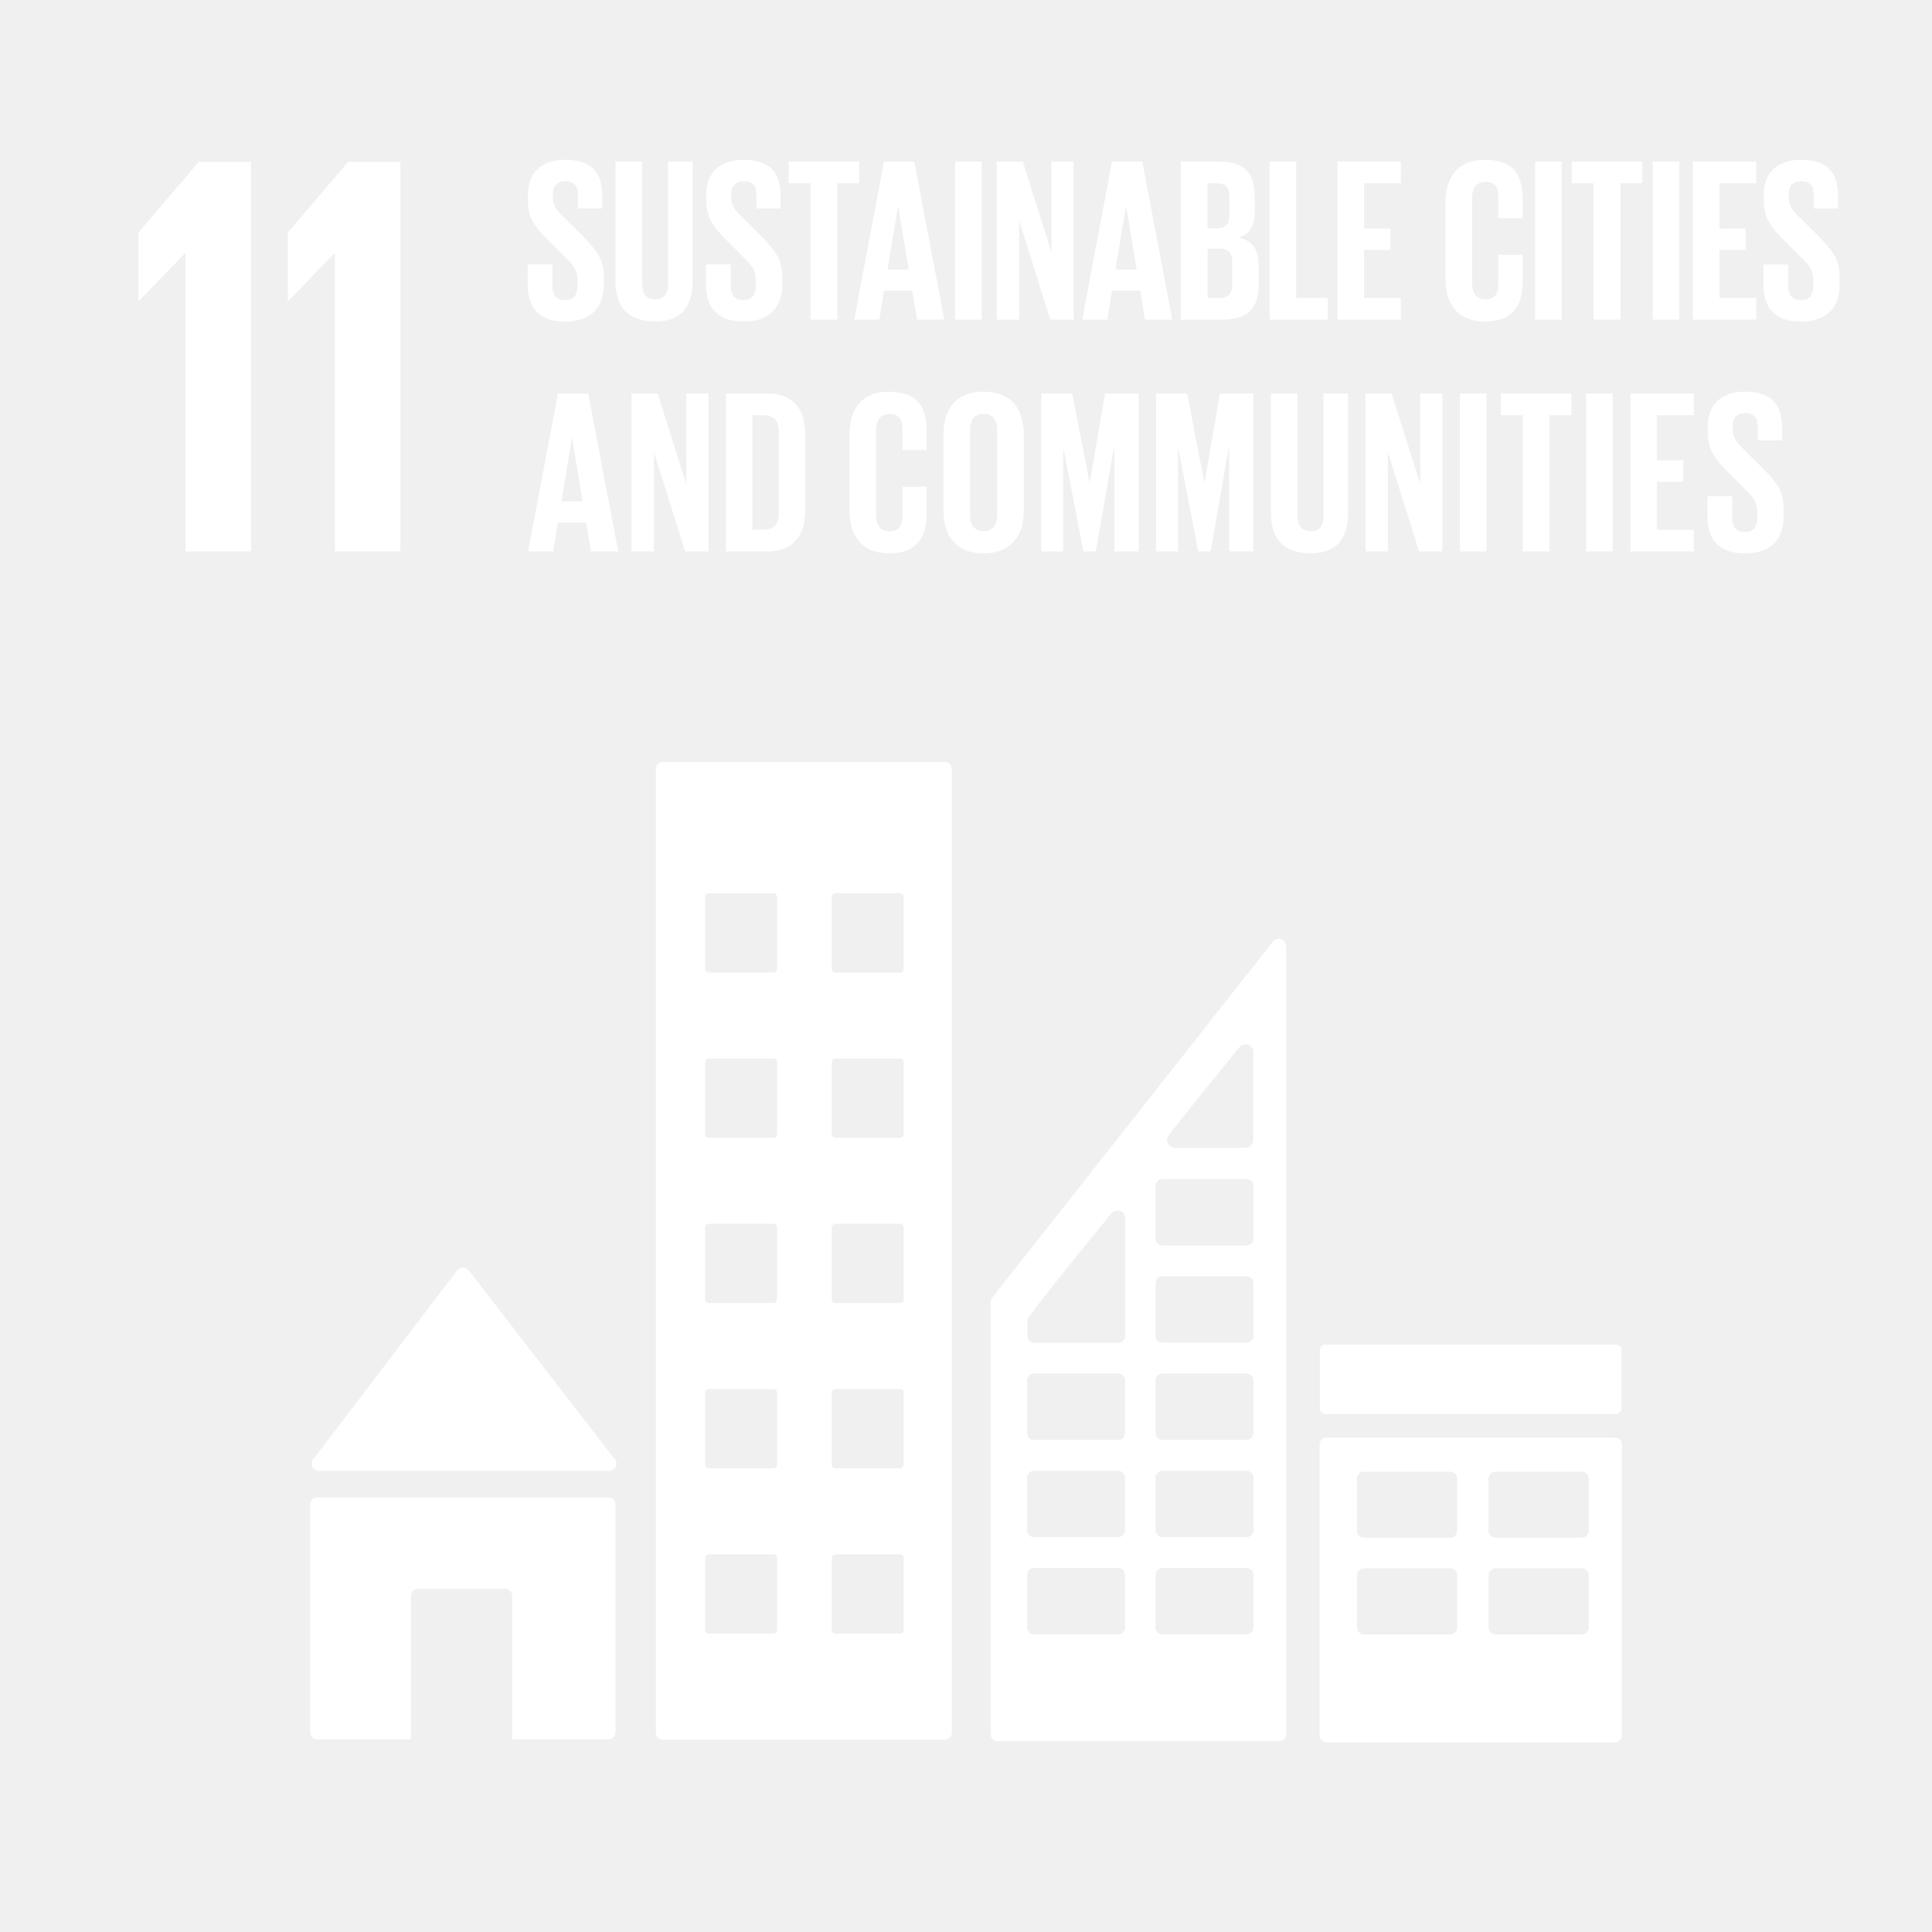
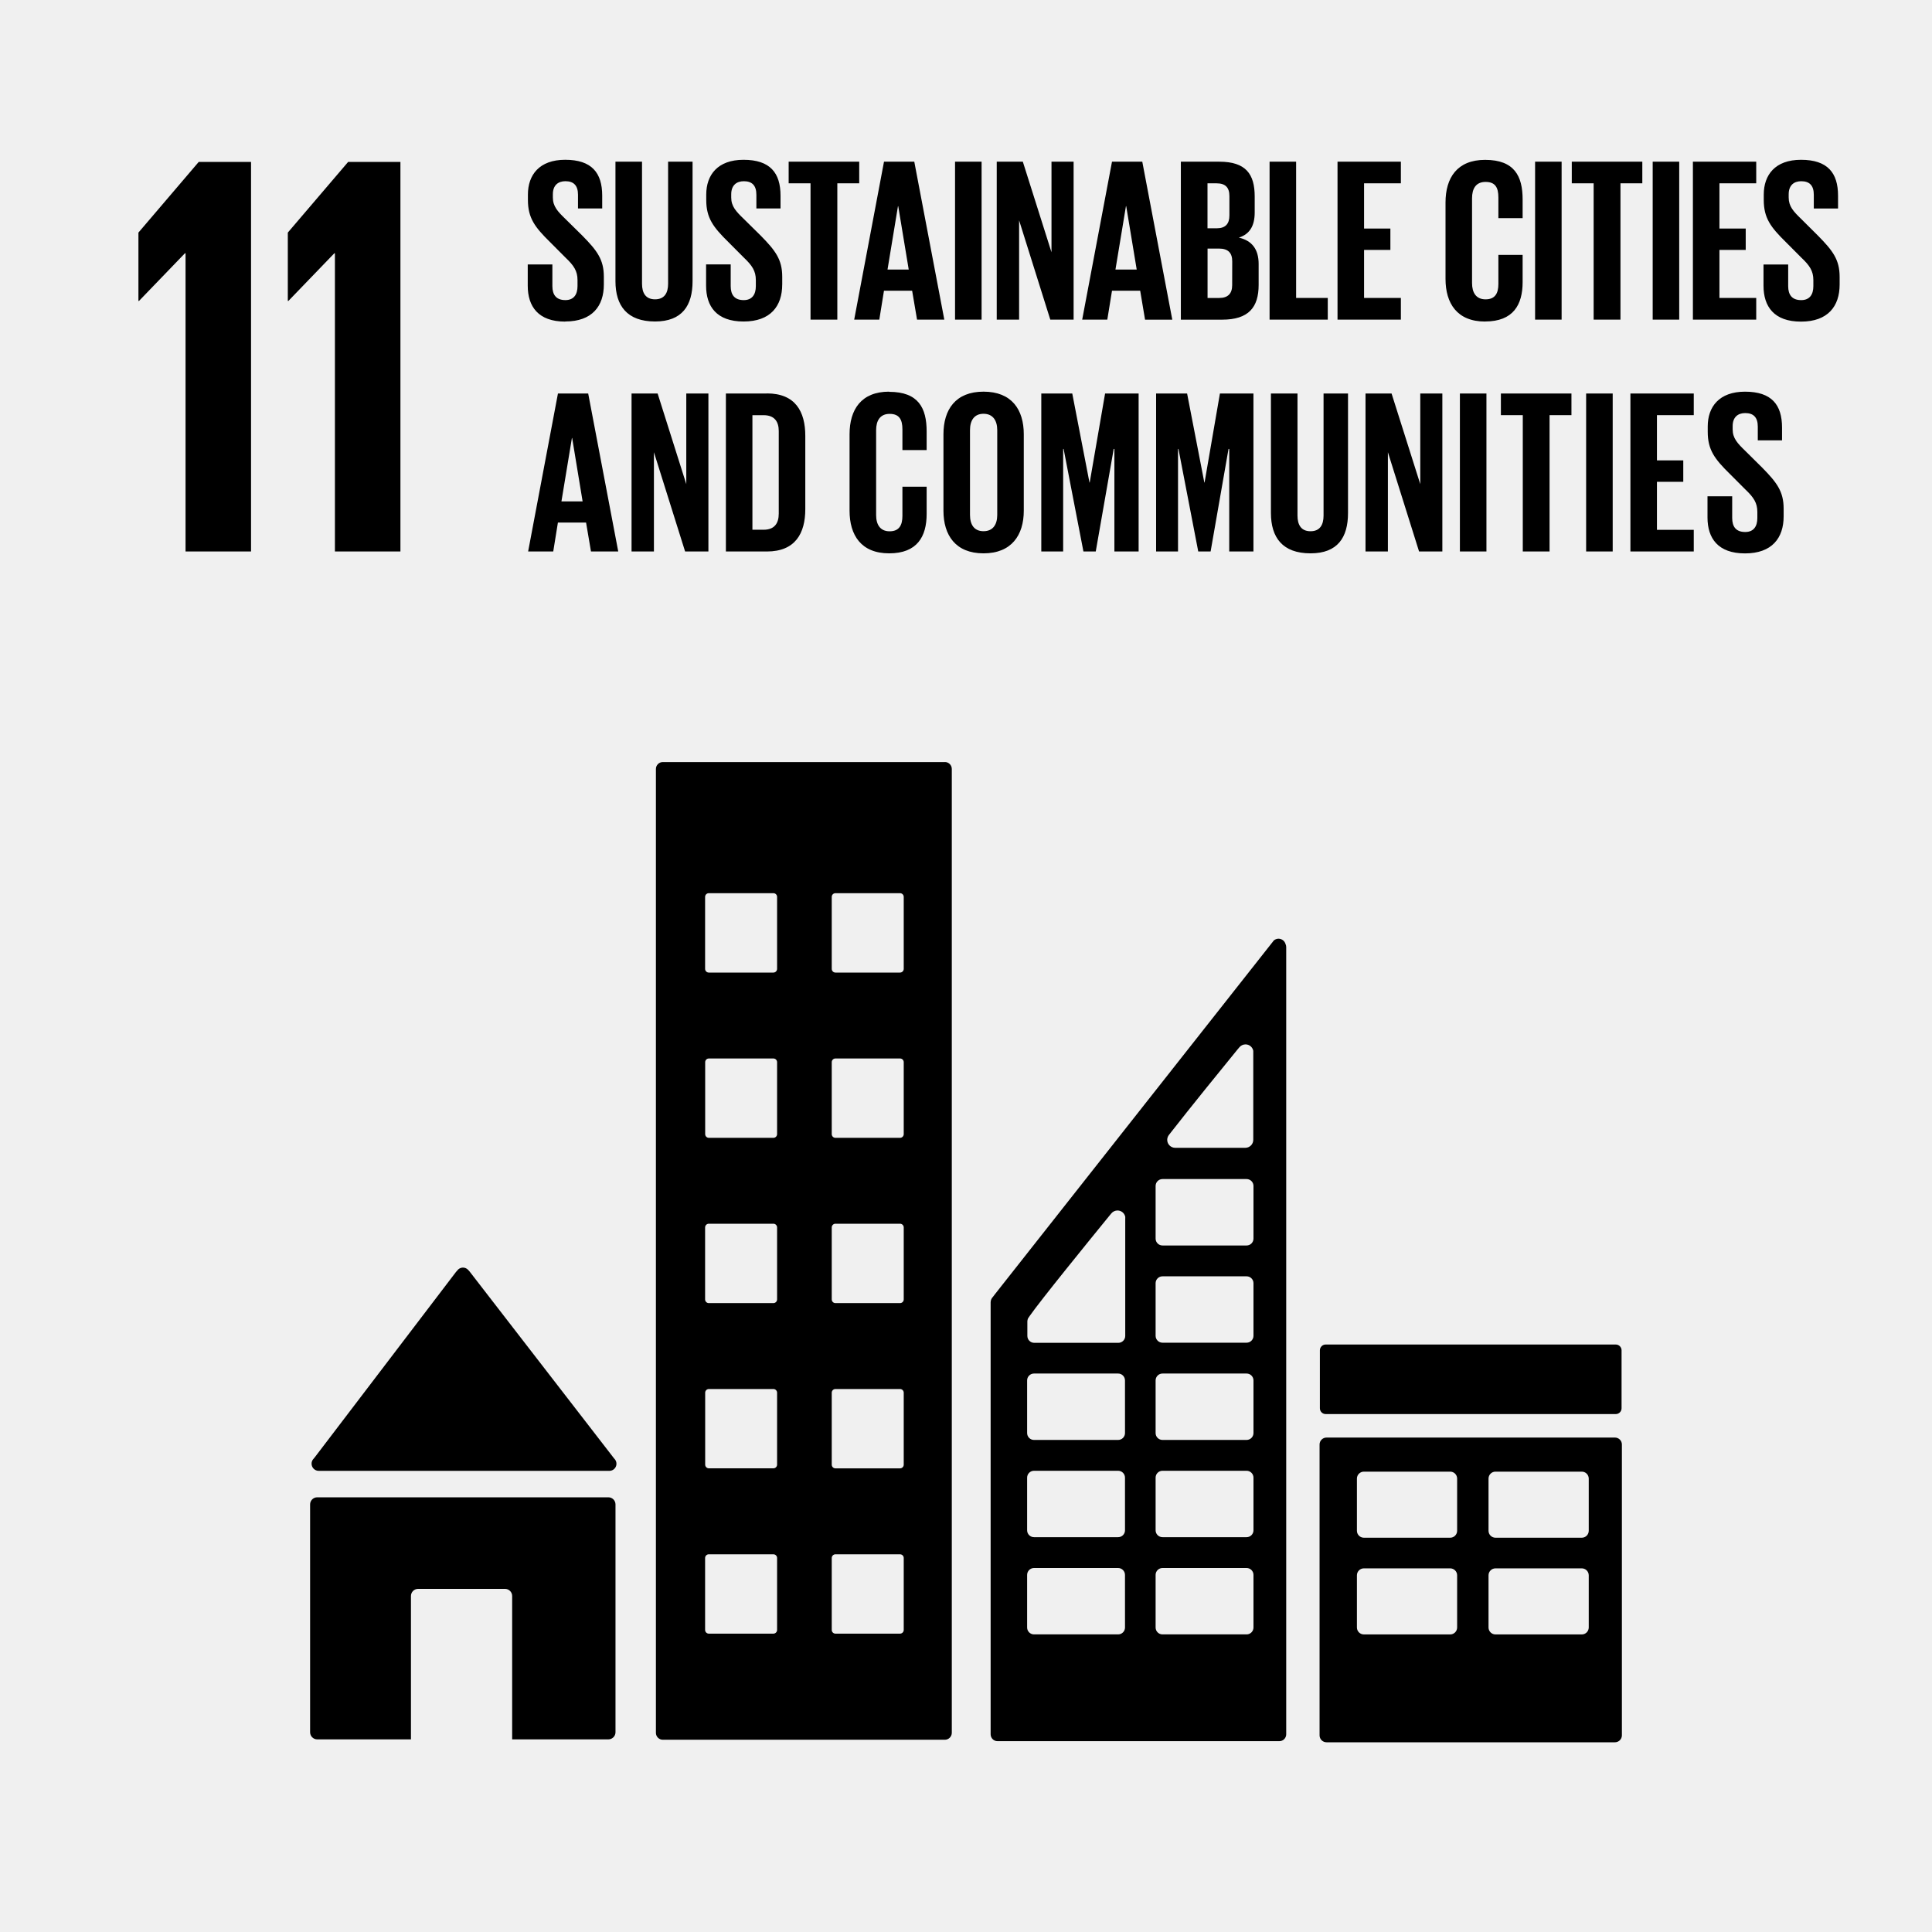
- <svg xmlns="http://www.w3.org/2000/svg" id="Layer_1" data-name="Layer 1" viewBox="0 0 1000 1000" focusable="false">
-   <link type="text/css" rel="stylesheet" id="dark-mode-general-link" />
+ <svg xmlns="http://www.w3.org/2000/svg" id="Layer_1" data-name="Layer 1" viewBox="0 0 1000 1000">
  <link type="text/css" rel="stylesheet" id="dark-mode-custom-link" />
-   <style type="text/css" id="dark-mode-custom-style" />
-   <defs>
-     <style>
-       .cls-2 {
-         fill: #fff;
-       }
-     </style>
-   </defs>
-   <path class="cls-2" d="M292.55,166.4c14,0,20-8,20-19.17v-4c0-9-3.62-13.62-11.09-21.22l-8.8-8.68c-4-3.86-6.5-6.51-6.5-11.11v-1.67c0-4.59,2.65-6.76,6.5-6.76,4.33,0,6.51,2.29,6.51,7v7.1h12.53v-6.62c0-11.81-5.41-18.57-19.16-18.57-13.39,0-19.29,7.84-19.29,18v2.79c0,9.39,3.62,14.1,11.45,21.81l8.07,8.1c4.22,4,6.15,6.86,6.15,11.56v3.13c0,4.35-1.93,7.24-6.26,7.24-4.7,0-6.75-2.65-6.75-7.24v-11.2H273.16v11c0,10.73,5.41,18.57,19.39,18.57" />
-   <path class="cls-2" d="M358.47,145.54V83.67H345.81v63.19c0,4.83-1.93,8.07-6.76,8.07s-6.74-3.24-6.74-8.07V83.67H318.56v61.87c0,12.66,6,20.86,20.49,20.86,14,0,19.42-8.2,19.42-20.86" />
-   <path class="cls-2" d="M404.88,147.23v-4c0-9-3.63-13.62-11.08-21.22L385,113.33c-4-3.85-6.52-6.51-6.52-11.08v-1.69c0-4.59,2.67-6.76,6.52-6.76,4.34,0,6.5,2.28,6.5,7v7.1H404v-6.62c0-11.83-5.41-18.57-19.16-18.57-13.38,0-19.29,7.84-19.29,18v2.77c0,9.4,3.63,14.11,11.47,21.83l8.06,8.09c4.22,4,6.14,6.86,6.14,11.56v3.15c0,4.32-1.92,7.23-6.26,7.23-4.7,0-6.75-2.66-6.75-7.23V136.85H365.47v11c0,10.73,5.41,18.56,19.4,18.56s20-8,20-19.17" />
-   <polygon class="cls-2" points="444.73 83.67 408.21 83.67 408.21 94.89 419.53 94.89 419.53 165.44 433.4 165.44 433.4 94.89 444.73 94.89 444.73 83.67" />
-   <path class="cls-2" d="M473.23,83.67H457.56l-15.43,81.76h13l2.41-14.94h14.58l2.54,14.94h14.11Zm-13.85,55.84,5.41-32.8h.13l5.43,32.8Z" />
-   <rect class="cls-2" x="494.33" y="83.68" width="13.74" height="81.77" />
-   <polygon class="cls-2" points="555.7 165.44 555.7 83.67 544.25 83.67 544.25 130.57 529.41 83.67 515.91 83.67 515.91 165.44 527.49 165.44 527.49 114.06 543.63 165.44 555.7 165.44" />
-   <path class="cls-2" d="M575.57,150.48h14.59l2.52,15h14.1L591.24,83.67H575.57l-15.43,81.76h13Zm7.22-43.78h.13l5.44,32.81h-11Z" />
-   <path class="cls-2" d="M649.43,110v-8.31c0-11.58-4.57-18-18.32-18h-19.9v81.77h21.34c13.75,0,18.92-6.39,18.92-18V136.62c0-7.48-3.36-12.07-10.24-13.63,5.67-1.81,8.2-6.15,8.2-13M625,94.89h4.71c4.57,0,6.63,2.16,6.63,6.63v10c0,4.35-2.06,6.64-6.52,6.64H625Zm12.77,52.7c0,4.34-2.16,6.64-6.74,6.64h-6V128.66h5.9c4.82,0,6.87,2.29,6.87,6.62Z" />
-   <polygon class="cls-2" points="670.87 83.67 657.13 83.67 657.13 165.44 687.25 165.44 687.25 154.22 670.87 154.22 670.87 83.67" />
-   <polygon class="cls-2" points="725.09 94.89 725.09 83.67 692.3 83.67 692.3 165.44 725.09 165.44 725.09 154.22 706.04 154.22 706.04 129.37 719.66 129.37 719.66 118.29 706.04 118.29 706.04 94.89 725.09 94.89" />
-   <path class="cls-2" d="M768.69,166.4c14.59,0,19.42-8.68,19.42-20.38V131.91H775.56V147c0,4.8-1.69,7.94-6.63,7.94s-7-3.49-7-8.44V102.61c0-5,2-8.45,7-8.45s6.63,2.89,6.63,8v10.74h12.55v-9.65c0-12.07-4.23-20.51-19.42-20.51-14.46,0-20.49,9.28-20.49,22.06v39.57c0,12.66,6,22.06,20.49,22.06" />
-   <rect class="cls-2" x="794.56" y="83.68" width="13.73" height="81.77" />
-   <polygon class="cls-2" points="838.75 165.44 838.75 94.89 850.06 94.89 850.06 83.67 813.55 83.67 813.55 94.89 824.87 94.89 824.87 165.44 838.75 165.44" />
-   <rect class="cls-2" x="855.43" y="83.68" width="13.73" height="81.77" />
-   <polygon class="cls-2" points="876.24 165.44 909.02 165.44 909.02 154.22 889.98 154.22 889.98 129.37 903.58 129.37 903.58 118.29 889.98 118.29 889.98 94.89 909.02 94.89 909.02 83.67 876.24 83.67 876.24 165.44" />
-   <path class="cls-2" d="M932.31,113.34c-4-3.87-6.49-6.51-6.49-11.11v-1.67c0-4.59,2.64-6.76,6.49-6.76,4.36,0,6.51,2.29,6.51,7v7.11h12.55v-6.63c0-11.83-5.43-18.57-19.18-18.57-13.38,0-19.27,7.84-19.27,18v2.79c0,9.39,3.6,14.1,11.44,21.81l8.07,8.1c4.24,4,6.16,6.86,6.16,11.56v3.13c0,4.35-1.92,7.24-6.28,7.24-4.7,0-6.75-2.65-6.75-7.24v-11.2H912.79v11c0,10.73,5.42,18.57,19.4,18.57s20-8,20-19.17v-4c0-9-3.65-13.62-11.1-21.22Z" />
-   <path class="cls-2" d="M288.79,203.69l-15.43,81.75h13l2.41-14.95h14.58l2.54,14.95H320l-15.55-81.75Zm1.81,55.83,5.42-32.8h.13l5.41,32.8Z" />
-   <polygon class="cls-2" points="355.22 250.59 340.39 203.69 326.89 203.69 326.89 285.45 338.47 285.45 338.47 234.06 354.61 285.45 366.67 285.45 366.67 203.69 355.22 203.69 355.22 250.59" />
-   <path class="cls-2" d="M396.94,203.67H375.72v81.78h21.22c14.71,0,19.88-9.4,19.88-21.95V225.63c0-12.66-5.17-22-19.88-22m6.14,62.24c0,4.94-2.17,8.32-7.83,8.32h-5.8V214.9h5.8c5.66,0,7.83,3.37,7.83,8.19Z" />
-   <path class="cls-2" d="M460.23,202.72c-14.47,0-20.5,9.28-20.5,22.07v39.56c0,12.65,6,22.06,20.5,22.06s19.4-8.69,19.4-20.39v-14.1H467.09V267c0,4.83-1.68,8-6.61,8s-7-3.49-7-8.44v-43.9c0-4.94,2.06-8.44,7-8.44s6.61,2.89,6.61,8v10.73h12.54v-9.65c0-12.06-4.21-20.49-19.4-20.49" />
-   <path class="cls-2" d="M509.07,202.72c-14.48,0-20.74,9.28-20.74,22.07v39.56c0,12.65,6.26,22.06,20.74,22.06s20.84-9.41,20.84-22.06V224.79c0-12.79-6.26-22.07-20.84-22.07m7.1,63.79c0,4.95-2.17,8.44-7.1,8.44s-7-3.49-7-8.44v-43.9c0-4.94,2.15-8.44,7-8.44s7.1,3.5,7.1,8.44Z" />
-   <polygon class="cls-2" points="564.03 249.75 563.91 249.75 555 203.67 538.97 203.67 538.97 285.44 550.29 285.44 550.29 232.38 550.53 232.38 560.78 285.44 567.16 285.44 576.45 232.38 576.81 232.38 576.81 285.44 589.35 285.44 589.35 203.67 571.99 203.67 564.03 249.75" />
-   <polygon class="cls-2" points="623.48 249.75 623.36 249.75 614.44 203.67 598.4 203.67 598.4 285.44 609.74 285.44 609.74 232.38 609.97 232.38 620.21 285.44 626.61 285.44 635.88 232.38 636.25 232.38 636.25 285.44 648.78 285.44 648.78 203.67 631.43 203.67 623.48 249.75" />
-   <path class="cls-2" d="M685.07,266.87c0,4.83-1.91,8.1-6.74,8.1s-6.75-3.27-6.75-8.1V203.69H657.83v61.84c0,12.68,6,20.88,20.5,20.88,14,0,19.4-8.2,19.4-20.88V203.69H685.07Z" />
-   <polygon class="cls-2" points="735.13 250.59 720.28 203.69 706.79 203.69 706.79 285.45 718.37 285.45 718.37 234.06 734.51 285.45 746.56 285.45 746.56 203.69 735.13 203.69 735.13 250.59" />
-   <polygon class="cls-2" points="71.65 120.39 71.65 155.77 71.94 155.77 95.73 131.09 96.04 131.09 96.04 285.43 129.94 285.43 129.94 83.8 102.87 83.8 71.65 120.39" />
-   <polygon class="cls-2" points="148.97 120.39 148.97 155.77 149.27 155.77 173.06 131.09 173.35 131.09 173.35 285.43 207.26 285.43 207.26 83.8 180.21 83.8 148.97 120.39" />
-   <rect class="cls-2" x="755.64" y="203.67" width="13.74" height="81.77" />
-   <polygon class="cls-2" points="776.86 214.89 788.19 214.89 788.19 285.44 802.05 285.44 802.05 214.89 813.38 214.89 813.38 203.67 776.86 203.67 776.86 214.89" />
-   <rect class="cls-2" x="820.98" y="203.67" width="13.75" height="81.77" />
-   <polygon class="cls-2" points="843.9 285.44 876.69 285.44 876.69 274.23 857.63 274.23 857.63 249.39 871.26 249.39 871.26 238.29 857.63 238.29 857.63 214.89 876.69 214.89 876.69 203.67 843.9 203.67 843.9 285.44" />
-   <path class="cls-2" d="M903.33,233.35c-4-3.87-6.51-6.52-6.51-11.09v-1.7c0-4.59,2.65-6.75,6.51-6.75,4.34,0,6.5,2.29,6.5,7v7.12h12.55v-6.64c0-11.82-5.43-18.56-19.17-18.56-13.39,0-19.29,7.84-19.29,18v2.77c0,9.4,3.62,14.11,11.46,21.82l8.08,8.09c4.21,4,6.14,6.87,6.14,11.57v3.14c0,4.34-1.93,7.24-6.27,7.24-4.7,0-6.75-2.65-6.75-7.24V256.87H883.8v11c0,10.73,5.42,18.57,19.41,18.57s20-8,20-19.16v-4c0-9-3.62-13.61-11.09-21.22Z" />
-   <g>
-     <g>
-       <path class="cls-2" d="M165,761.31H315.38a3.67,3.67,0,0,0,2.72-6.16l-.21-.22-74.84-96.82-.73-.81a3.67,3.67,0,0,0-2.72-1.2,3.75,3.75,0,0,0-2.42.95l-.45.52-.71.79-73,95.81-1.12,1.37a3.64,3.64,0,0,0-.63,2.06A3.71,3.71,0,0,0,165,761.31Z" />
-       <path class="cls-2" d="M314.92,775H164.2a3.69,3.69,0,0,0-3.69,3.69V896.59a3.7,3.7,0,0,0,3.69,3.71h48.51V826.09a3.68,3.68,0,0,1,3.69-3.69h45a3.68,3.68,0,0,1,3.69,3.69V900.3h49.8a3.7,3.7,0,0,0,3.69-3.71V778.65A3.69,3.69,0,0,0,314.92,775Z" />
-     </g>
-     <path class="cls-2" d="M835.83,744.08H686.66a3.59,3.59,0,0,0-3.65,3.55V898.26a3.6,3.6,0,0,0,3.65,3.54H835.83a3.6,3.6,0,0,0,3.66-3.54V747.63a3.59,3.59,0,0,0-3.66-3.55m-81.62,98.34a3.6,3.6,0,0,1-3.64,3.56H706a3.61,3.61,0,0,1-3.66-3.56V815.34a3.6,3.6,0,0,1,3.66-3.56h44.57a3.59,3.59,0,0,1,3.64,3.56Zm0-50.06a3.6,3.6,0,0,1-3.64,3.56H706a3.61,3.61,0,0,1-3.66-3.56v-27.1a3.61,3.61,0,0,1,3.66-3.54h44.57a3.59,3.59,0,0,1,3.64,3.54Zm68.12,50.06a3.6,3.6,0,0,1-3.66,3.56H774.12a3.6,3.6,0,0,1-3.66-3.56V815.34a3.6,3.6,0,0,1,3.66-3.56h44.55a3.6,3.6,0,0,1,3.66,3.56Zm0-50.06a3.6,3.6,0,0,1-3.66,3.56H774.12a3.6,3.6,0,0,1-3.66-3.56v-27.1a3.6,3.6,0,0,1,3.66-3.54h44.55a3.6,3.6,0,0,1,3.66,3.54Z" />
-     <path class="cls-2" d="M489.06,394.44h-146a3.57,3.57,0,0,0-3.56,3.58v498.9a3.58,3.58,0,0,0,3.56,3.57h146a3.6,3.6,0,0,0,3.59-3.57V398a3.59,3.59,0,0,0-3.59-3.58M402.22,843.65a1.92,1.92,0,0,1-1.92,1.92H366.88a1.92,1.92,0,0,1-1.92-1.92V806.41a1.91,1.91,0,0,1,1.92-1.91H400.3a1.91,1.91,0,0,1,1.92,1.91Zm0-85.55A1.91,1.91,0,0,1,400.3,760H366.88A1.91,1.91,0,0,1,365,758.1V720.87a1.91,1.91,0,0,1,1.92-1.92H400.3a1.91,1.91,0,0,1,1.92,1.92Zm0-85.53a1.92,1.92,0,0,1-1.92,1.92H366.88a1.92,1.92,0,0,1-1.92-1.92V635.31a1.92,1.92,0,0,1,1.92-1.91H400.3a1.92,1.92,0,0,1,1.92,1.91Zm0-85.55a1.92,1.92,0,0,1-1.92,1.92H366.88A1.92,1.92,0,0,1,365,587V549.76a1.9,1.9,0,0,1,1.92-1.89H400.3a1.9,1.9,0,0,1,1.92,1.89Zm0-85.53a1.92,1.92,0,0,1-1.92,1.91H366.88a1.92,1.92,0,0,1-1.92-1.91V464.23a1.92,1.92,0,0,1,1.92-1.92H400.3a1.92,1.92,0,0,1,1.92,1.92Zm65.55,342.16a1.92,1.92,0,0,1-1.93,1.92H432.43a1.91,1.91,0,0,1-1.92-1.92V806.41a1.91,1.91,0,0,1,1.92-1.91h33.41a1.91,1.91,0,0,1,1.93,1.91Zm0-85.55a1.91,1.91,0,0,1-1.93,1.92H432.43a1.9,1.9,0,0,1-1.92-1.92V720.87a1.9,1.9,0,0,1,1.92-1.92h33.41a1.91,1.91,0,0,1,1.93,1.92Zm0-85.53a1.92,1.92,0,0,1-1.93,1.92H432.43a1.91,1.91,0,0,1-1.92-1.92V635.31a1.91,1.91,0,0,1,1.92-1.91h33.41a1.92,1.92,0,0,1,1.93,1.91Zm0-85.55a1.92,1.92,0,0,1-1.93,1.92H432.43a1.91,1.91,0,0,1-1.92-1.92V549.76a1.9,1.9,0,0,1,1.92-1.89h33.41a1.9,1.9,0,0,1,1.93,1.89Zm0-85.53a1.92,1.92,0,0,1-1.93,1.91H432.43a1.91,1.91,0,0,1-1.92-1.91V464.23a1.91,1.91,0,0,1,1.92-1.92h33.41a1.92,1.92,0,0,1,1.93,1.92Z" />
-     <path class="cls-2" d="M839.32,728.92a3,3,0,0,1-3,3H686.17a3,3,0,0,1-3-3v-30a3,3,0,0,1,3-3H836.32a3,3,0,0,1,3,3Z" />
-     <path class="cls-2" d="M665.4,488.65a3.85,3.85,0,0,0-3.67-2.79,3.81,3.81,0,0,0-2.09.69l-.27.18-1.23,1.56-143.48,182-.66.89a4.13,4.13,0,0,0-1.25,2.84V897.67a3.57,3.57,0,0,0,3.58,3.56H662.17a3.56,3.56,0,0,0,3.57-3.56V490.15A3.71,3.71,0,0,0,665.4,488.65ZM605,587.49l1-1.28c9.81-12.6,26.36-33,34.42-42.86l1.06-1.26a4.17,4.17,0,0,1,3.21-1.52,4.09,4.09,0,0,1,4,3.34V590a4.12,4.12,0,0,1-4,4.1c-.07,0-.12,0-.18,0s-.12,0-.19,0H608.51c-.07,0-.12,0-.18,0s-.12,0-.18,0a4.13,4.13,0,0,1-4-4.1A4.17,4.17,0,0,1,605,587.49Zm-22.7,254.9a3.56,3.56,0,0,1-3.57,3.57H535.21a3.56,3.56,0,0,1-3.57-3.57V815.16a3.56,3.56,0,0,1,3.57-3.56h43.51a3.56,3.56,0,0,1,3.57,3.56Zm0-50.32a3.56,3.56,0,0,1-3.57,3.57H535.21a3.56,3.56,0,0,1-3.57-3.57V764.84a3.55,3.55,0,0,1,3.57-3.57h43.51a3.55,3.55,0,0,1,3.57,3.57Zm0-50.32a3.56,3.56,0,0,1-3.57,3.56H535.21a3.56,3.56,0,0,1-3.57-3.56V714.51a3.56,3.56,0,0,1,3.57-3.57h43.51a3.56,3.56,0,0,1,3.57,3.57Zm.12-110.27v60a3.58,3.58,0,0,1-3.57,3.57h-43.5a3.57,3.57,0,0,1-3.59-3.57v-7.55a4.14,4.14,0,0,1,.27-1.33,2.92,2.92,0,0,1,.22-.42,3,3,0,0,1,.32-.47c.1-.17.27-.39.4-.58,5.56-8,30.66-38.88,41.2-51.8l1.06-1.28a4.15,4.15,0,0,1,3.21-1.51,4.1,4.1,0,0,1,4,3.33ZM648.8,842.39a3.57,3.57,0,0,1-3.57,3.57h-43.5a3.57,3.57,0,0,1-3.59-3.57V815.16a3.57,3.57,0,0,1,3.59-3.56h43.5a3.57,3.57,0,0,1,3.57,3.56Zm0-50.32a3.57,3.57,0,0,1-3.57,3.57h-43.5a3.57,3.57,0,0,1-3.59-3.57V764.84a3.56,3.56,0,0,1,3.59-3.57h43.5a3.57,3.57,0,0,1,3.57,3.57Zm0-50.32a3.58,3.58,0,0,1-3.57,3.56h-43.5a3.57,3.57,0,0,1-3.59-3.56V714.51a3.57,3.57,0,0,1,3.59-3.57h43.5a3.57,3.57,0,0,1,3.57,3.57Zm0-50.33a3.57,3.57,0,0,1-3.57,3.56h-43.5a3.57,3.57,0,0,1-3.59-3.56V664.19a3.57,3.57,0,0,1,3.59-3.57h43.5a3.57,3.57,0,0,1,3.57,3.57Zm0-50.33a3.57,3.57,0,0,1-3.57,3.57h-43.5a3.57,3.57,0,0,1-3.59-3.57V613.86a3.57,3.57,0,0,1,3.59-3.58h43.5a3.57,3.57,0,0,1,3.57,3.58Z" />
-   </g>
+   <defs />
+   <path class="cls-2" d="M292.55 166.4c14 0 20-8 20-19.17v-4c0-9-3.62-13.62-11.09-21.22l-8.8-8.68c-4-3.86-6.5-6.51-6.5-11.11v-1.67c0-4.59 2.65-6.76 6.5-6.76 4.33 0 6.51 2.29 6.51 7v7.1h12.53v-6.62c0-11.81-5.41-18.57-19.16-18.57-13.39 0-19.29 7.84-19.29 18v2.79c0 9.39 3.62 14.1 11.45 21.81l8.07 8.1c4.22 4 6.15 6.86 6.15 11.56v3.13c0 4.35-1.93 7.24-6.26 7.24-4.7 0-6.75-2.65-6.75-7.24v-11.2h-12.75v11c0 10.73 5.41 18.57 19.39 18.57M358.47 145.54V83.67h-12.66v63.19c0 4.83-1.93 8.07-6.76 8.07s-6.74-3.24-6.74-8.07V83.67h-13.75v61.87c0 12.66 6 20.86 20.49 20.86 14 0 19.42-8.2 19.42-20.86M404.88 147.23v-4c0-9-3.63-13.62-11.08-21.22l-8.8-8.68c-4-3.85-6.52-6.51-6.52-11.08v-1.69c0-4.59 2.67-6.76 6.52-6.76 4.34 0 6.5 2.28 6.5 7v7.1H404v-6.62c0-11.83-5.41-18.57-19.16-18.57-13.38 0-19.29 7.84-19.29 18v2.77c0 9.4 3.63 14.11 11.47 21.83l8.06 8.09c4.22 4 6.14 6.86 6.14 11.56v3.15c0 4.32-1.92 7.23-6.26 7.23-4.7 0-6.75-2.66-6.75-7.23v-11.26h-12.74v11c0 10.73 5.41 18.56 19.4 18.56s20-8 20-19.17M444.73 83.67h-36.52v11.22h11.32v70.55h13.87V94.89h11.33V83.67zM473.23 83.67h-15.67l-15.43 81.76h13l2.41-14.94h14.58l2.54 14.94h14.11zm-13.85 55.84l5.41-32.8h.13l5.43 32.8zM494.33 83.68h13.74v81.77h-13.74zM555.7 165.44V83.67h-11.45v46.9l-14.84-46.9h-13.5v81.77h11.58v-51.38l16.14 51.38h12.07zM575.57 150.48h14.59l2.52 15h14.1l-15.54-81.81h-15.67l-15.43 81.76h13zm7.22-43.78h.13l5.44 32.81h-11zM649.43 110v-8.31c0-11.58-4.57-18-18.32-18h-19.9v81.77h21.34c13.75 0 18.92-6.39 18.92-18v-10.84c0-7.48-3.36-12.07-10.24-13.63 5.67-1.81 8.2-6.15 8.2-13M625 94.89h4.71c4.57 0 6.63 2.16 6.63 6.63v10c0 4.35-2.06 6.64-6.52 6.64H625zm12.77 52.7c0 4.34-2.16 6.64-6.74 6.64h-6v-25.57h5.9c4.82 0 6.87 2.29 6.87 6.62zM670.87 83.67h-13.74v81.77h30.12v-11.22h-16.38V83.67zM725.09 94.89V83.67H692.3v81.77h32.79v-11.22h-19.05v-24.85h13.62v-11.08h-13.62v-23.4h19.05zM768.69 166.4c14.59 0 19.42-8.68 19.42-20.38v-14.11h-12.55V147c0 4.8-1.69 7.94-6.63 7.94s-7-3.49-7-8.44v-43.89c0-5 2-8.45 7-8.45s6.63 2.89 6.63 8v10.74h12.55v-9.65c0-12.07-4.23-20.51-19.42-20.51-14.46 0-20.49 9.28-20.49 22.06v39.57c0 12.66 6 22.06 20.49 22.06M794.56 83.68h13.73v81.77h-13.73zM838.75 165.44V94.89h11.31V83.67h-36.51v11.22h11.32v70.55h13.88zM855.43 83.68h13.73v81.77h-13.73zM876.24 165.44h32.78v-11.22h-19.04v-24.85h13.6v-11.08h-13.6v-23.4h19.04V83.67h-32.78v81.77zM932.31 113.34c-4-3.87-6.49-6.51-6.49-11.11v-1.67c0-4.59 2.64-6.76 6.49-6.76 4.36 0 6.51 2.29 6.51 7v7.11h12.55v-6.63c0-11.83-5.43-18.57-19.18-18.57-13.38 0-19.27 7.84-19.27 18v2.79c0 9.39 3.6 14.1 11.44 21.81l8.07 8.1c4.24 4 6.16 6.86 6.16 11.56v3.13c0 4.35-1.92 7.24-6.28 7.24-4.7 0-6.75-2.65-6.75-7.24v-11.2h-12.77v11c0 10.73 5.42 18.57 19.4 18.57s20-8 20-19.17v-4c0-9-3.65-13.62-11.1-21.22zM288.79 203.69l-15.43 81.75h13l2.41-14.95h14.58l2.54 14.95H320l-15.55-81.75zm1.81 55.83l5.42-32.8h.13l5.41 32.8zM355.22 250.59l-14.83-46.9h-13.5v81.76h11.58v-51.39l16.14 51.39h12.06v-81.76h-11.45v46.9zM396.94 203.67h-21.22v81.78h21.22c14.71 0 19.88-9.4 19.88-21.95v-37.87c0-12.66-5.17-22-19.88-22m6.14 62.24c0 4.94-2.17 8.32-7.83 8.32h-5.8V214.9h5.8c5.66 0 7.83 3.37 7.83 8.19zM460.23 202.72c-14.47 0-20.5 9.28-20.5 22.07v39.56c0 12.65 6 22.06 20.5 22.06s19.4-8.69 19.4-20.39v-14.1h-12.54V267c0 4.83-1.68 8-6.61 8s-7-3.49-7-8.44v-43.9c0-4.94 2.06-8.44 7-8.44s6.61 2.89 6.61 8v10.73h12.54v-9.65c0-12.06-4.21-20.49-19.4-20.49M509.07 202.72c-14.48 0-20.74 9.28-20.74 22.07v39.56c0 12.65 6.26 22.06 20.74 22.06s20.84-9.41 20.84-22.06v-39.56c0-12.79-6.26-22.07-20.84-22.07m7.1 63.79c0 4.95-2.17 8.44-7.1 8.44s-7-3.49-7-8.44v-43.9c0-4.94 2.15-8.44 7-8.44s7.1 3.5 7.1 8.44zM564.03 249.75h-.12L555 203.67h-16.03v81.77h11.32v-53.06h.24l10.25 53.06h6.38l9.29-53.06h.36v53.06h12.54v-81.77h-17.36l-7.96 46.08zM623.48 249.75h-.12l-8.92-46.08H598.4v81.77h11.34v-53.06h.23l10.24 53.06h6.4l9.27-53.06h.37v53.06h12.53v-81.77h-17.35l-7.95 46.08zM685.07 266.87c0 4.83-1.91 8.1-6.74 8.1s-6.75-3.27-6.75-8.1v-63.18h-13.75v61.84c0 12.68 6 20.88 20.5 20.88 14 0 19.4-8.2 19.4-20.88v-61.84h-12.66zM735.13 250.59l-14.85-46.9h-13.49v81.76h11.58v-51.39l16.14 51.39h12.05v-81.76h-11.43v46.9zM71.65 120.39v35.38h.29l23.79-24.68h.31v154.34h33.9V83.8h-27.07l-31.22 36.59zM148.97 120.39v35.38h.3l23.79-24.68h.29v154.34h33.91V83.8h-27.05l-31.24 36.59zM755.64 203.67h13.74v81.77h-13.74zM776.86 214.89h11.33v70.55h13.86v-70.55h11.33v-11.22h-36.52v11.22zM820.98 203.67h13.75v81.77h-13.75zM843.9 285.44h32.79v-11.21h-19.06v-24.84h13.63v-11.1h-13.63v-23.4h19.06v-11.22H843.9v81.77zM903.33 233.35c-4-3.87-6.51-6.52-6.51-11.09v-1.7c0-4.59 2.65-6.75 6.51-6.75 4.34 0 6.5 2.29 6.5 7v7.12h12.55v-6.64c0-11.82-5.43-18.56-19.17-18.56-13.39 0-19.29 7.84-19.29 18v2.77c0 9.4 3.62 14.11 11.46 21.82l8.08 8.09c4.21 4 6.14 6.87 6.14 11.57v3.14c0 4.34-1.93 7.24-6.27 7.24-4.7 0-6.75-2.65-6.75-7.24v-11.25H883.8v11c0 10.73 5.42 18.57 19.41 18.57s20-8 20-19.16v-4c0-9-3.62-13.61-11.09-21.22zM165 761.31h150.38a3.67 3.67 0 002.72-6.16l-.21-.22-74.84-96.82-.73-.81a3.67 3.67 0 00-2.72-1.2 3.75 3.75 0 00-2.42.95l-.45.52-.71.79-73 95.81-1.12 1.37a3.64 3.64 0 00-.63 2.06 3.71 3.71 0 003.73 3.71zM314.92 775H164.2a3.69 3.69 0 00-3.69 3.69v117.9a3.7 3.7 0 003.69 3.71h48.51v-74.21a3.68 3.68 0 013.69-3.69h45a3.68 3.68 0 013.69 3.69v74.21h49.8a3.7 3.7 0 003.69-3.71V778.65a3.69 3.69 0 00-3.66-3.65zM835.83 744.08H686.66a3.59 3.59 0 00-3.65 3.55v150.63a3.6 3.6 0 003.65 3.54h149.17a3.6 3.6 0 003.66-3.54V747.63a3.59 3.59 0 00-3.66-3.55m-81.62 98.34a3.6 3.6 0 01-3.64 3.56H706a3.61 3.61 0 01-3.66-3.56v-27.08a3.6 3.6 0 013.66-3.56h44.57a3.59 3.59 0 013.64 3.56zm0-50.06a3.6 3.6 0 01-3.64 3.56H706a3.61 3.61 0 01-3.66-3.56v-27.1a3.61 3.61 0 013.66-3.54h44.57a3.59 3.59 0 013.64 3.54zm68.12 50.06a3.6 3.6 0 01-3.66 3.56h-44.55a3.6 3.6 0 01-3.66-3.56v-27.08a3.6 3.6 0 013.66-3.56h44.55a3.6 3.6 0 013.66 3.56zm0-50.06a3.6 3.6 0 01-3.66 3.56h-44.55a3.6 3.6 0 01-3.66-3.56v-27.1a3.6 3.6 0 013.66-3.54h44.55a3.6 3.6 0 013.66 3.54zM489.06 394.44h-146a3.57 3.57 0 00-3.56 3.58v498.9a3.58 3.58 0 003.56 3.57h146a3.6 3.6 0 003.59-3.57V398a3.59 3.59 0 00-3.59-3.58m-86.84 449.23a1.92 1.92 0 01-1.92 1.92h-33.42a1.92 1.92 0 01-1.92-1.92v-37.24a1.91 1.91 0 011.92-1.91h33.42a1.91 1.91 0 011.92 1.91zm0-85.55a1.91 1.91 0 01-1.92 1.9h-33.42a1.91 1.91 0 01-1.88-1.9v-37.23a1.91 1.91 0 011.92-1.92h33.38a1.91 1.91 0 011.92 1.92zm0-85.53a1.92 1.92 0 01-1.92 1.92h-33.42a1.92 1.92 0 01-1.92-1.92v-37.26a1.92 1.92 0 011.92-1.91h33.42a1.92 1.92 0 011.92 1.91zm0-85.55a1.92 1.92 0 01-1.92 1.92h-33.42A1.92 1.92 0 01365 587v-37.24a1.9 1.9 0 011.92-1.89h33.38a1.9 1.9 0 011.92 1.89zm0-85.53a1.92 1.92 0 01-1.92 1.91h-33.42a1.92 1.92 0 01-1.92-1.91v-37.26a1.92 1.92 0 011.92-1.92h33.42a1.92 1.92 0 011.92 1.92zm65.55 342.16a1.92 1.92 0 01-1.93 1.92h-33.41a1.91 1.91 0 01-1.92-1.92v-37.24a1.91 1.91 0 011.92-1.91h33.41a1.91 1.91 0 011.93 1.91zm0-85.55a1.91 1.91 0 01-1.93 1.92h-33.41a1.9 1.9 0 01-1.92-1.92v-37.23a1.9 1.9 0 011.92-1.92h33.41a1.91 1.91 0 011.93 1.92zm0-85.53a1.92 1.92 0 01-1.93 1.92h-33.41a1.91 1.91 0 01-1.92-1.92v-37.26a1.91 1.91 0 011.92-1.91h33.41a1.92 1.92 0 011.93 1.91zm0-85.55a1.92 1.92 0 01-1.93 1.92h-33.41a1.91 1.91 0 01-1.92-1.92v-37.26a1.9 1.9 0 011.92-1.89h33.41a1.9 1.9 0 011.93 1.89zm0-85.53a1.92 1.92 0 01-1.93 1.91h-33.41a1.91 1.91 0 01-1.92-1.91v-37.26a1.91 1.91 0 011.92-1.92h33.41a1.92 1.92 0 011.93 1.92zM839.32 728.92a3 3 0 01-3 3H686.17a3 3 0 01-3-3v-30a3 3 0 013-3h150.15a3 3 0 013 3zM665.4 488.65a3.85 3.85 0 00-3.67-2.79 3.81 3.81 0 00-2.09.69l-.27.18-1.23 1.56-143.48 182-.66.89a4.13 4.13 0 00-1.25 2.84v223.65a3.57 3.57 0 003.58 3.56h145.84a3.56 3.56 0 003.57-3.56V490.15a3.71 3.71 0 00-.34-1.5zM605 587.49l1-1.28c9.81-12.6 26.36-33 34.42-42.86l1.06-1.26a4.17 4.17 0 013.21-1.52 4.09 4.09 0 014 3.34V590a4.12 4.12 0 01-4 4.1h-36.54a4.13 4.13 0 01-4-4.1 4.17 4.17 0 01.85-2.51zm-22.7 254.9a3.56 3.56 0 01-3.57 3.57h-43.52a3.56 3.56 0 01-3.57-3.57v-27.23a3.56 3.56 0 013.57-3.56h43.51a3.56 3.56 0 013.57 3.56zm0-50.32a3.56 3.56 0 01-3.57 3.57h-43.52a3.56 3.56 0 01-3.57-3.57v-27.23a3.55 3.55 0 013.57-3.57h43.51a3.55 3.55 0 013.57 3.57zm0-50.32a3.56 3.56 0 01-3.57 3.56h-43.52a3.56 3.56 0 01-3.57-3.56v-27.24a3.56 3.56 0 013.57-3.57h43.51a3.56 3.56 0 013.57 3.57zm.12-110.27v60a3.58 3.58 0 01-3.57 3.57h-43.5a3.57 3.57 0 01-3.59-3.57v-7.55a4.14 4.14 0 01.27-1.33 2.92 2.92 0 01.22-.42 3 3 0 01.32-.47c.1-.17.27-.39.4-.58 5.56-8 30.66-38.88 41.2-51.8l1.06-1.28a4.15 4.15 0 013.21-1.51 4.1 4.1 0 014 3.33zm66.38 210.91a3.57 3.57 0 01-3.57 3.57h-43.5a3.57 3.57 0 01-3.59-3.57v-27.23a3.57 3.57 0 013.59-3.56h43.5a3.57 3.57 0 013.57 3.56zm0-50.32a3.57 3.57 0 01-3.57 3.57h-43.5a3.57 3.57 0 01-3.59-3.57v-27.23a3.56 3.56 0 013.59-3.57h43.5a3.57 3.57 0 013.57 3.57zm0-50.32a3.58 3.58 0 01-3.57 3.56h-43.5a3.57 3.57 0 01-3.59-3.56v-27.24a3.57 3.57 0 013.59-3.57h43.5a3.57 3.57 0 013.57 3.57zm0-50.33a3.57 3.57 0 01-3.57 3.56h-43.5a3.57 3.57 0 01-3.59-3.56v-27.23a3.57 3.57 0 013.59-3.57h43.5a3.57 3.57 0 013.57 3.57zm0-50.33a3.57 3.57 0 01-3.57 3.57h-43.5a3.57 3.57 0 01-3.59-3.57v-27.23a3.57 3.57 0 013.59-3.58h43.5a3.57 3.57 0 013.57 3.58z" />
</svg>
